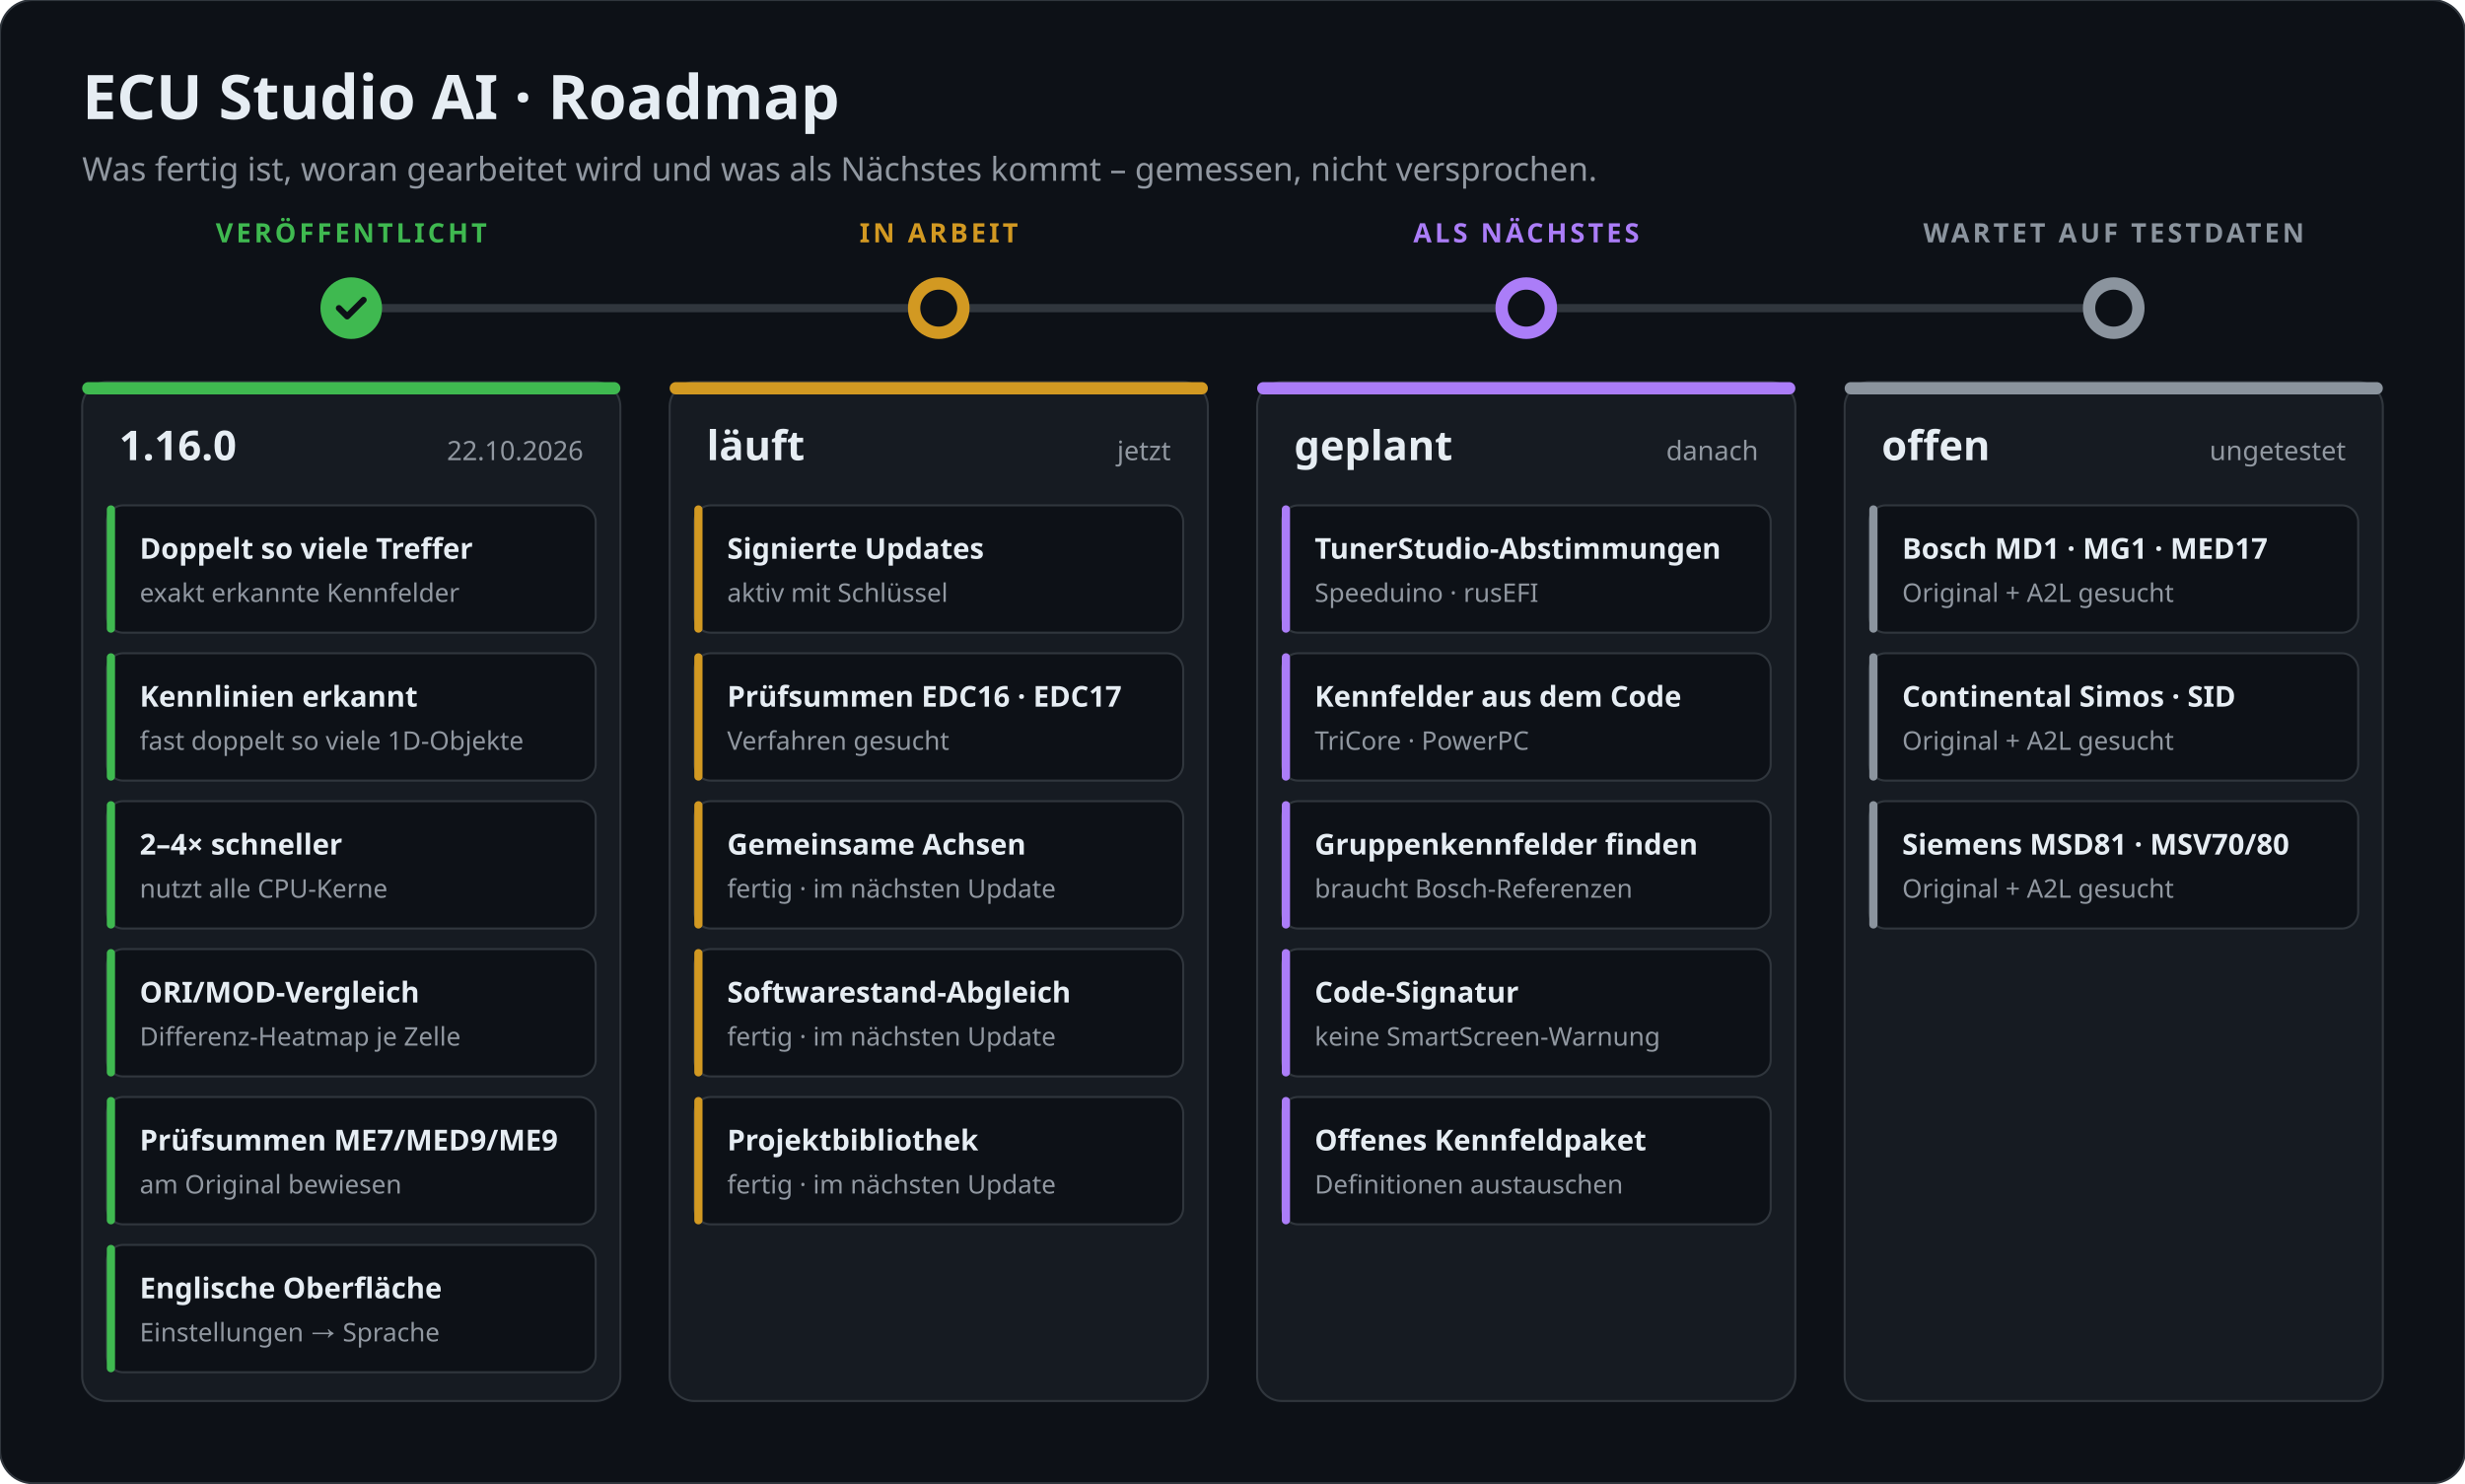
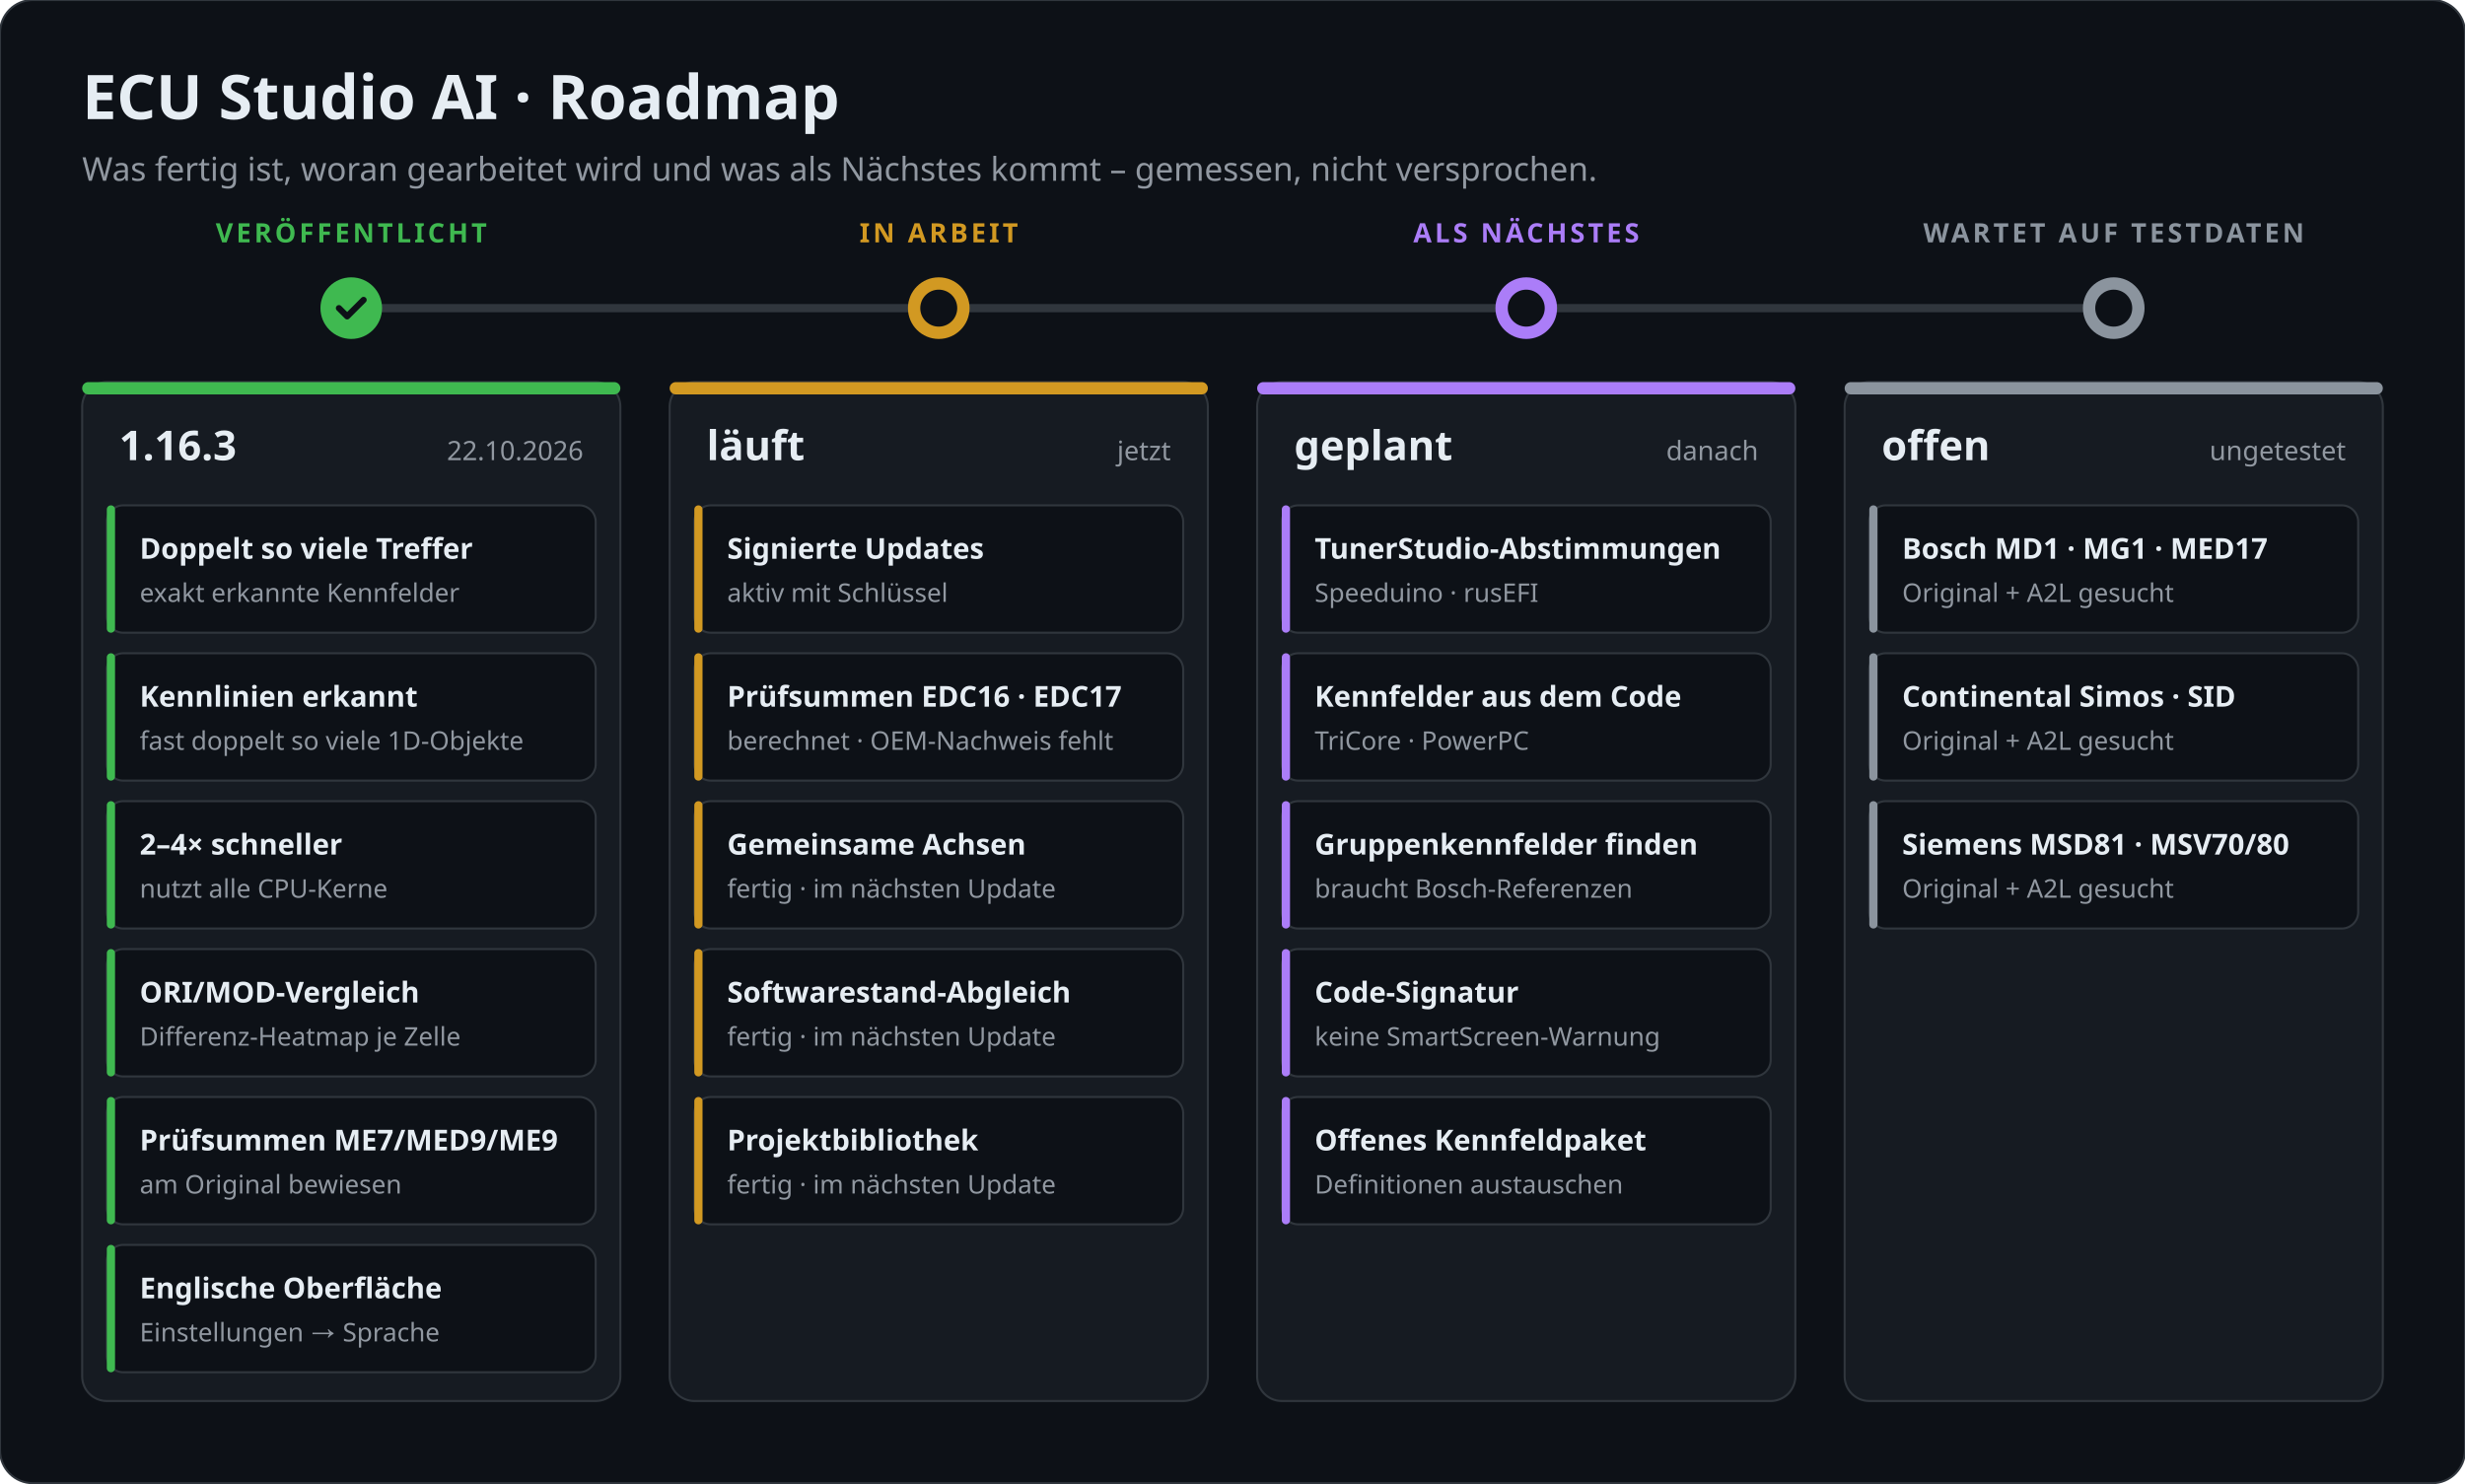
<svg xmlns="http://www.w3.org/2000/svg" width="1200" height="722" viewBox="0 0 1200 722" font-family="-apple-system,BlinkMacSystemFont,'Segoe UI','Noto Sans',Helvetica,Arial,sans-serif">
  <rect width="1200" height="722" rx="16" fill="#0d1117" stroke="#30363d" />
  <text x="40" y="58" font-size="30" font-weight="700" fill="#e6edf3">ECU Studio AI · Roadmap</text>
  <text x="40" y="88" font-size="16" fill="#9198a1">Was fertig ist, woran gearbeitet wird und was als Nächstes kommt – gemessen, nicht versprochen.</text>
  <line x1="171.0" y1="150" x2="1029.0" y2="150" stroke="#30363d" stroke-width="4" stroke-linecap="round" />
  <line x1="171.0" y1="150" x2="171.0" y2="150" stroke="#3fb950" stroke-width="4" stroke-linecap="round" />
  <circle cx="171.0" cy="150" r="15" fill="#3fb950" />
  <path d="M165.0 150 l4 4 l8 -8" stroke="#0d1117" stroke-width="3" fill="none" stroke-linecap="round" stroke-linejoin="round" />
  <text x="171.0" y="118" text-anchor="middle" font-size="13" font-weight="700" letter-spacing="1.5" fill="#3fb950">VERÖFFENTLICHT</text>
  <rect x="40" y="186" width="262" height="496" rx="12" fill="#161b22" stroke="#30363d" />
  <rect x="40" y="186" width="262" height="6" rx="3" fill="#3fb950" />
-   <text x="58" y="224" font-size="20" font-weight="700" fill="#e6edf3">1.16.0</text>
+   <text x="58" y="224" font-size="20" font-weight="700" fill="#e6edf3">1.16.3</text>
  <text x="284" y="224" text-anchor="end" font-size="13" fill="#9198a1">22.10.2026</text>
  <rect x="52" y="246" width="238" height="62" rx="8" fill="#0d1117" stroke="#30363d" />
  <rect x="52" y="246" width="4" height="62" rx="2" fill="#3fb950" />
  <text x="68" y="272" font-size="14" font-weight="600" fill="#e6edf3">Doppelt so viele Treffer</text>
  <text x="68" y="293" font-size="12.5" fill="#9198a1">exakt erkannte Kennfelder</text>
  <rect x="52" y="318" width="238" height="62" rx="8" fill="#0d1117" stroke="#30363d" />
  <rect x="52" y="318" width="4" height="62" rx="2" fill="#3fb950" />
  <text x="68" y="344" font-size="14" font-weight="600" fill="#e6edf3">Kennlinien erkannt</text>
  <text x="68" y="365" font-size="12.5" fill="#9198a1">fast doppelt so viele 1D-Objekte</text>
  <rect x="52" y="390" width="238" height="62" rx="8" fill="#0d1117" stroke="#30363d" />
  <rect x="52" y="390" width="4" height="62" rx="2" fill="#3fb950" />
  <text x="68" y="416" font-size="14" font-weight="600" fill="#e6edf3">2–4× schneller</text>
  <text x="68" y="437" font-size="12.5" fill="#9198a1">nutzt alle CPU-Kerne</text>
  <rect x="52" y="462" width="238" height="62" rx="8" fill="#0d1117" stroke="#30363d" />
  <rect x="52" y="462" width="4" height="62" rx="2" fill="#3fb950" />
  <text x="68" y="488" font-size="14" font-weight="600" fill="#e6edf3">ORI/MOD-Vergleich</text>
  <text x="68" y="509" font-size="12.5" fill="#9198a1">Differenz-Heatmap je Zelle</text>
  <rect x="52" y="534" width="238" height="62" rx="8" fill="#0d1117" stroke="#30363d" />
  <rect x="52" y="534" width="4" height="62" rx="2" fill="#3fb950" />
  <text x="68" y="560" font-size="14" font-weight="600" fill="#e6edf3">Prüfsummen ME7/MED9/ME9</text>
  <text x="68" y="581" font-size="12.5" fill="#9198a1">am Original bewiesen</text>
  <rect x="52" y="606" width="238" height="62" rx="8" fill="#0d1117" stroke="#30363d" />
  <rect x="52" y="606" width="4" height="62" rx="2" fill="#3fb950" />
  <text x="68" y="632" font-size="14" font-weight="600" fill="#e6edf3">Englische Oberfläche</text>
  <text x="68" y="653" font-size="12.5" fill="#9198a1">Einstellungen → Sprache</text>
  <circle cx="457.0" cy="150" r="15" fill="#d29922" />
  <circle cx="457.0" cy="150" r="9" fill="#0d1117" />
  <text x="457.0" y="118" text-anchor="middle" font-size="13" font-weight="700" letter-spacing="1.5" fill="#d29922">IN ARBEIT</text>
  <rect x="326" y="186" width="262" height="496" rx="12" fill="#161b22" stroke="#30363d" />
  <rect x="326" y="186" width="262" height="6" rx="3" fill="#d29922" />
  <text x="344" y="224" font-size="20" font-weight="700" fill="#e6edf3">läuft</text>
  <text x="570" y="224" text-anchor="end" font-size="13" fill="#9198a1">jetzt</text>
  <rect x="338" y="246" width="238" height="62" rx="8" fill="#0d1117" stroke="#30363d" />
  <rect x="338" y="246" width="4" height="62" rx="2" fill="#d29922" />
  <text x="354" y="272" font-size="14" font-weight="600" fill="#e6edf3">Signierte Updates</text>
  <text x="354" y="293" font-size="12.5" fill="#9198a1">aktiv mit Schlüssel</text>
  <rect x="338" y="318" width="238" height="62" rx="8" fill="#0d1117" stroke="#30363d" />
  <rect x="338" y="318" width="4" height="62" rx="2" fill="#d29922" />
  <text x="354" y="344" font-size="14" font-weight="600" fill="#e6edf3">Prüfsummen EDC16 · EDC17</text>
-   <text x="354" y="365" font-size="12.5" fill="#9198a1">Verfahren gesucht</text>
+   <text x="354" y="365" font-size="12.5" fill="#9198a1">berechnet · OEM-Nachweis fehlt</text>
  <rect x="338" y="390" width="238" height="62" rx="8" fill="#0d1117" stroke="#30363d" />
  <rect x="338" y="390" width="4" height="62" rx="2" fill="#d29922" />
  <text x="354" y="416" font-size="14" font-weight="600" fill="#e6edf3">Gemeinsame Achsen</text>
  <text x="354" y="437" font-size="12.5" fill="#9198a1">fertig · im nächsten Update</text>
  <rect x="338" y="462" width="238" height="62" rx="8" fill="#0d1117" stroke="#30363d" />
  <rect x="338" y="462" width="4" height="62" rx="2" fill="#d29922" />
  <text x="354" y="488" font-size="14" font-weight="600" fill="#e6edf3">Softwarestand-Abgleich</text>
  <text x="354" y="509" font-size="12.5" fill="#9198a1">fertig · im nächsten Update</text>
  <rect x="338" y="534" width="238" height="62" rx="8" fill="#0d1117" stroke="#30363d" />
  <rect x="338" y="534" width="4" height="62" rx="2" fill="#d29922" />
  <text x="354" y="560" font-size="14" font-weight="600" fill="#e6edf3">Projektbibliothek</text>
  <text x="354" y="581" font-size="12.5" fill="#9198a1">fertig · im nächsten Update</text>
  <circle cx="743.0" cy="150" r="15" fill="#ab7df8" />
  <circle cx="743.0" cy="150" r="9" fill="#0d1117" />
  <text x="743.0" y="118" text-anchor="middle" font-size="13" font-weight="700" letter-spacing="1.5" fill="#ab7df8">ALS NÄCHSTES</text>
  <rect x="612" y="186" width="262" height="496" rx="12" fill="#161b22" stroke="#30363d" />
  <rect x="612" y="186" width="262" height="6" rx="3" fill="#ab7df8" />
  <text x="630" y="224" font-size="20" font-weight="700" fill="#e6edf3">geplant</text>
  <text x="856" y="224" text-anchor="end" font-size="13" fill="#9198a1">danach</text>
  <rect x="624" y="246" width="238" height="62" rx="8" fill="#0d1117" stroke="#30363d" />
  <rect x="624" y="246" width="4" height="62" rx="2" fill="#ab7df8" />
  <text x="640" y="272" font-size="14" font-weight="600" fill="#e6edf3">TunerStudio-Abstimmungen</text>
  <text x="640" y="293" font-size="12.5" fill="#9198a1">Speeduino · rusEFI</text>
  <rect x="624" y="318" width="238" height="62" rx="8" fill="#0d1117" stroke="#30363d" />
  <rect x="624" y="318" width="4" height="62" rx="2" fill="#ab7df8" />
  <text x="640" y="344" font-size="14" font-weight="600" fill="#e6edf3">Kennfelder aus dem Code</text>
  <text x="640" y="365" font-size="12.5" fill="#9198a1">TriCore · PowerPC</text>
  <rect x="624" y="390" width="238" height="62" rx="8" fill="#0d1117" stroke="#30363d" />
  <rect x="624" y="390" width="4" height="62" rx="2" fill="#ab7df8" />
  <text x="640" y="416" font-size="14" font-weight="600" fill="#e6edf3">Gruppenkennfelder finden</text>
  <text x="640" y="437" font-size="12.5" fill="#9198a1">braucht Bosch-Referenzen</text>
  <rect x="624" y="462" width="238" height="62" rx="8" fill="#0d1117" stroke="#30363d" />
  <rect x="624" y="462" width="4" height="62" rx="2" fill="#ab7df8" />
  <text x="640" y="488" font-size="14" font-weight="600" fill="#e6edf3">Code-Signatur</text>
  <text x="640" y="509" font-size="12.5" fill="#9198a1">keine SmartScreen-Warnung</text>
  <rect x="624" y="534" width="238" height="62" rx="8" fill="#0d1117" stroke="#30363d" />
  <rect x="624" y="534" width="4" height="62" rx="2" fill="#ab7df8" />
  <text x="640" y="560" font-size="14" font-weight="600" fill="#e6edf3">Offenes Kennfeldpaket</text>
  <text x="640" y="581" font-size="12.5" fill="#9198a1">Definitionen austauschen</text>
  <circle cx="1029.0" cy="150" r="15" fill="#8b949e" />
  <circle cx="1029.0" cy="150" r="9" fill="#0d1117" />
  <text x="1029.0" y="118" text-anchor="middle" font-size="13" font-weight="700" letter-spacing="1.5" fill="#8b949e">WARTET AUF TESTDATEN</text>
  <rect x="898" y="186" width="262" height="496" rx="12" fill="#161b22" stroke="#30363d" />
  <rect x="898" y="186" width="262" height="6" rx="3" fill="#8b949e" />
  <text x="916" y="224" font-size="20" font-weight="700" fill="#e6edf3">offen</text>
  <text x="1142" y="224" text-anchor="end" font-size="13" fill="#9198a1">ungetestet</text>
  <rect x="910" y="246" width="238" height="62" rx="8" fill="#0d1117" stroke="#30363d" />
  <rect x="910" y="246" width="4" height="62" rx="2" fill="#8b949e" />
  <text x="926" y="272" font-size="14" font-weight="600" fill="#e6edf3">Bosch MD1 · MG1 · MED17</text>
  <text x="926" y="293" font-size="12.5" fill="#9198a1">Original + A2L gesucht</text>
  <rect x="910" y="318" width="238" height="62" rx="8" fill="#0d1117" stroke="#30363d" />
  <rect x="910" y="318" width="4" height="62" rx="2" fill="#8b949e" />
  <text x="926" y="344" font-size="14" font-weight="600" fill="#e6edf3">Continental Simos · SID</text>
  <text x="926" y="365" font-size="12.5" fill="#9198a1">Original + A2L gesucht</text>
  <rect x="910" y="390" width="238" height="62" rx="8" fill="#0d1117" stroke="#30363d" />
  <rect x="910" y="390" width="4" height="62" rx="2" fill="#8b949e" />
  <text x="926" y="416" font-size="14" font-weight="600" fill="#e6edf3">Siemens MSD81 · MSV70/80</text>
  <text x="926" y="437" font-size="12.5" fill="#9198a1">Original + A2L gesucht</text>
</svg>
